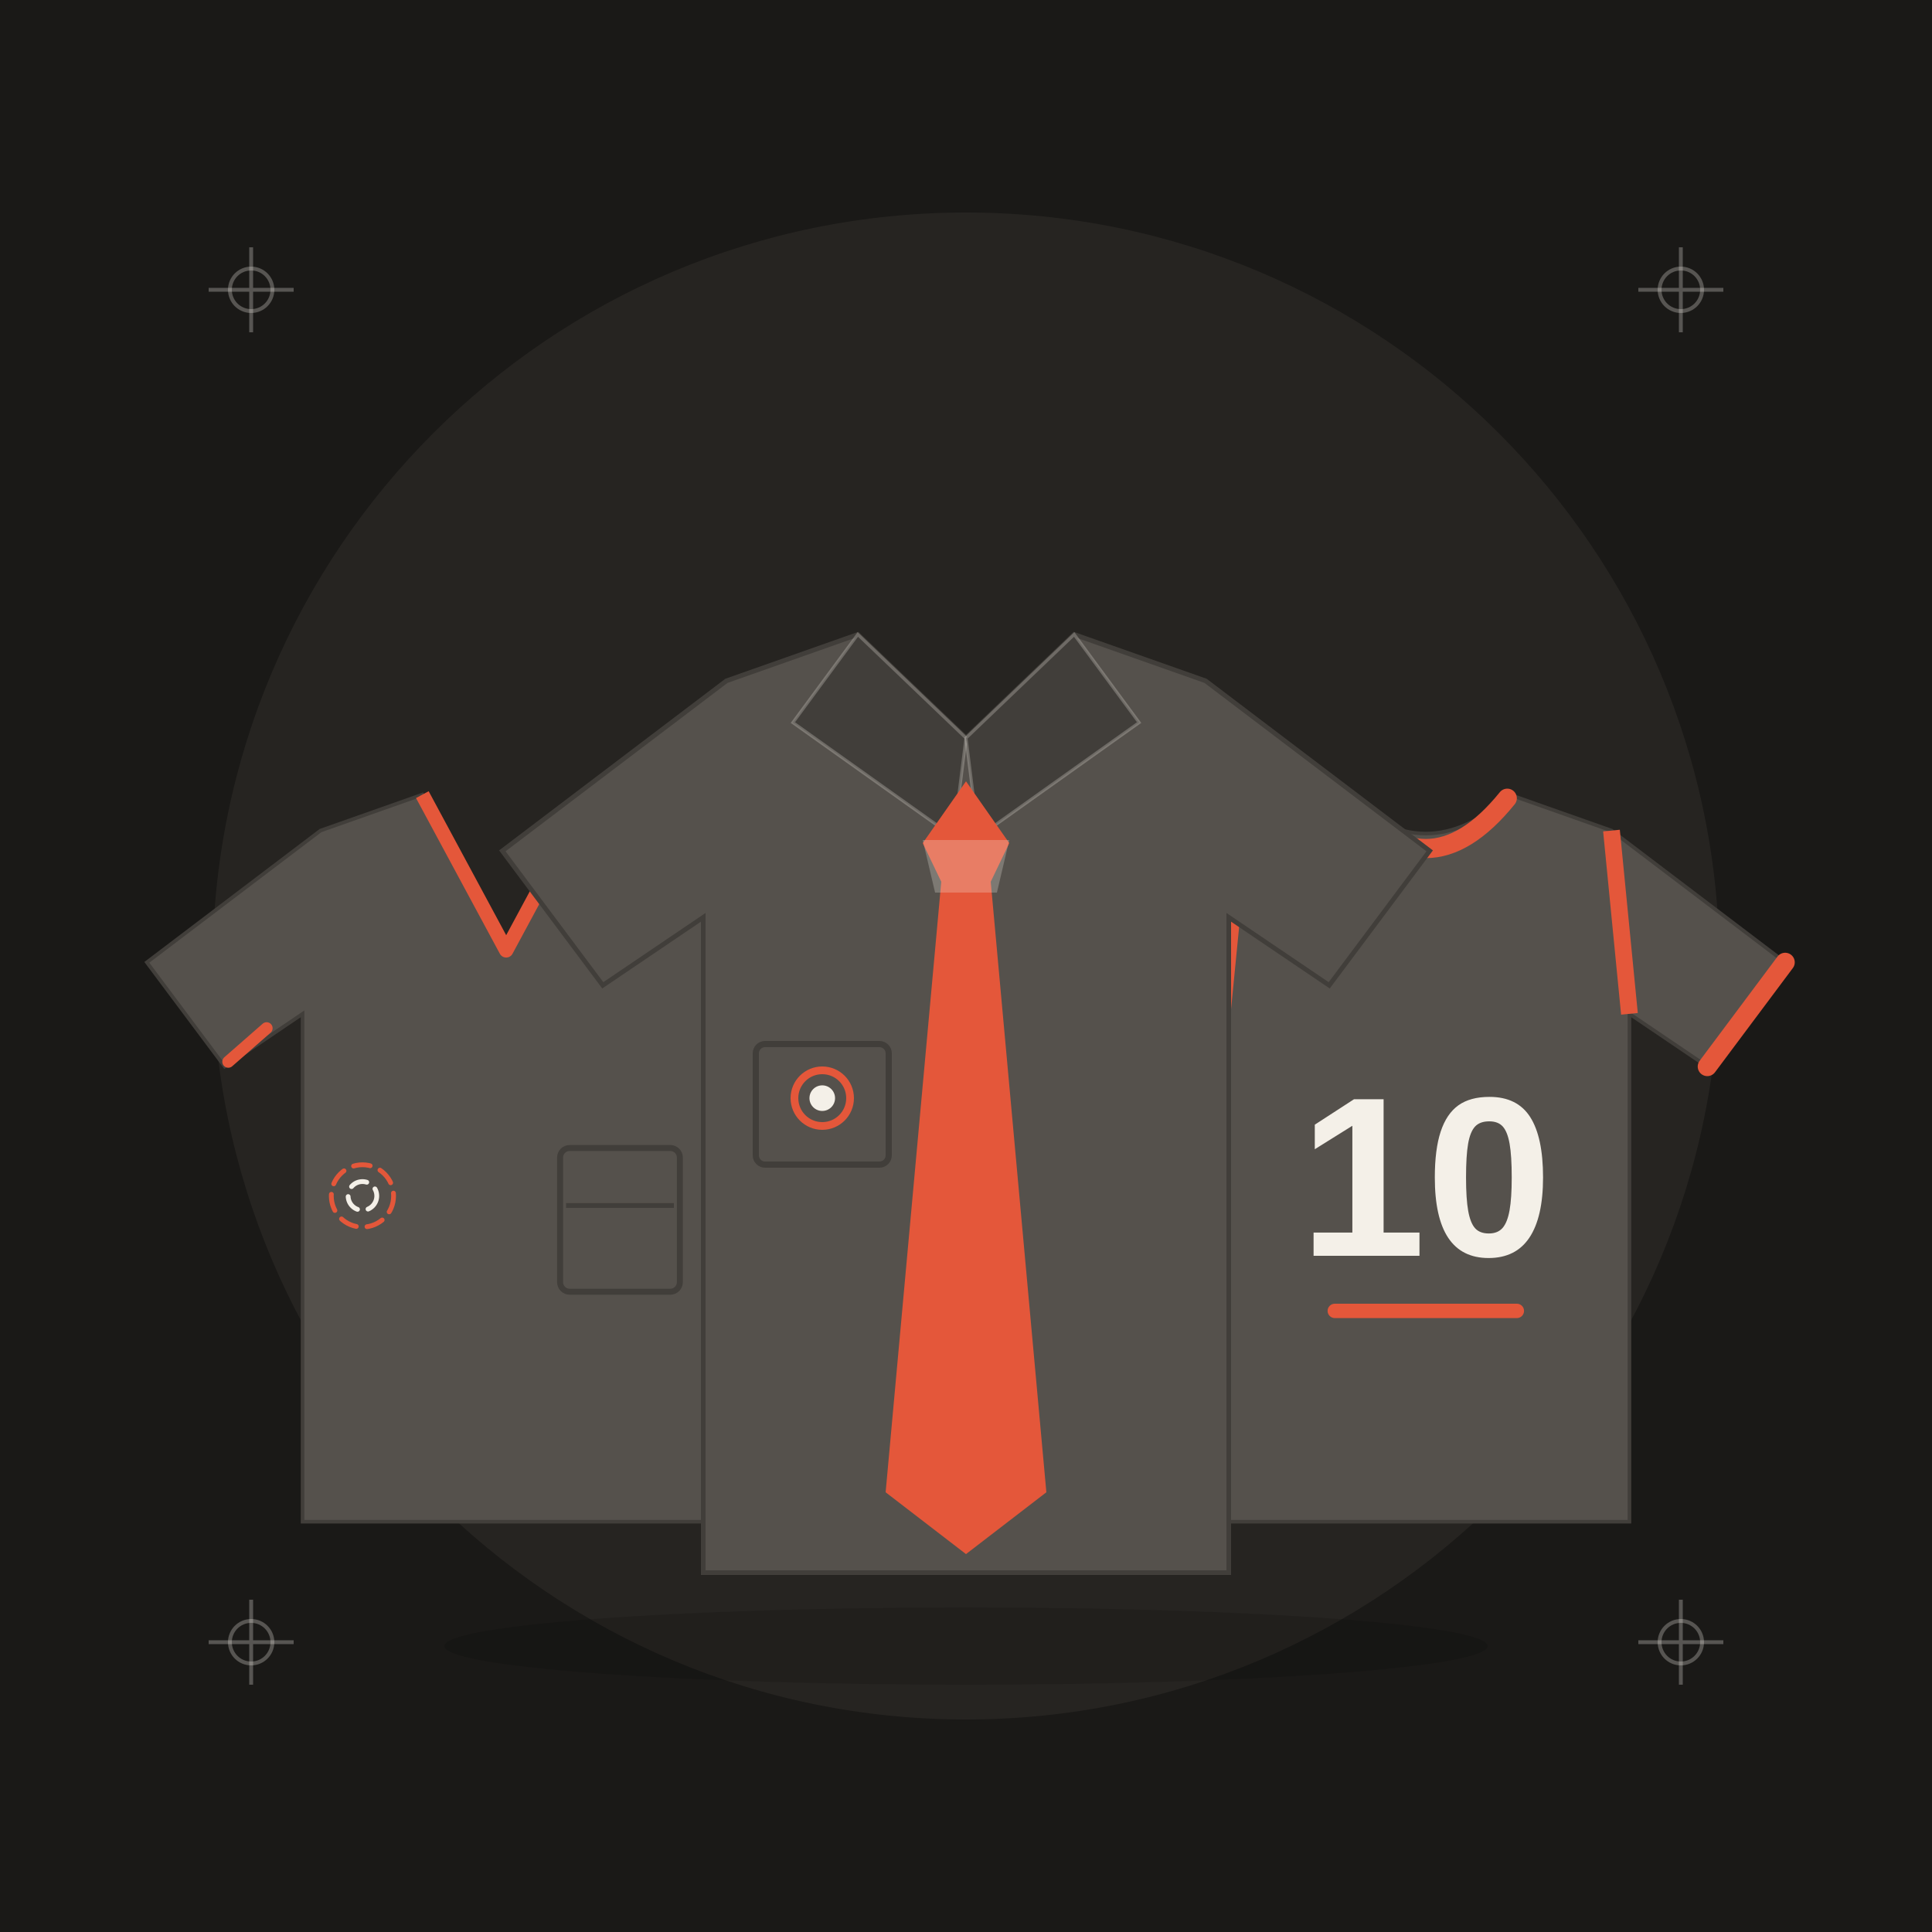
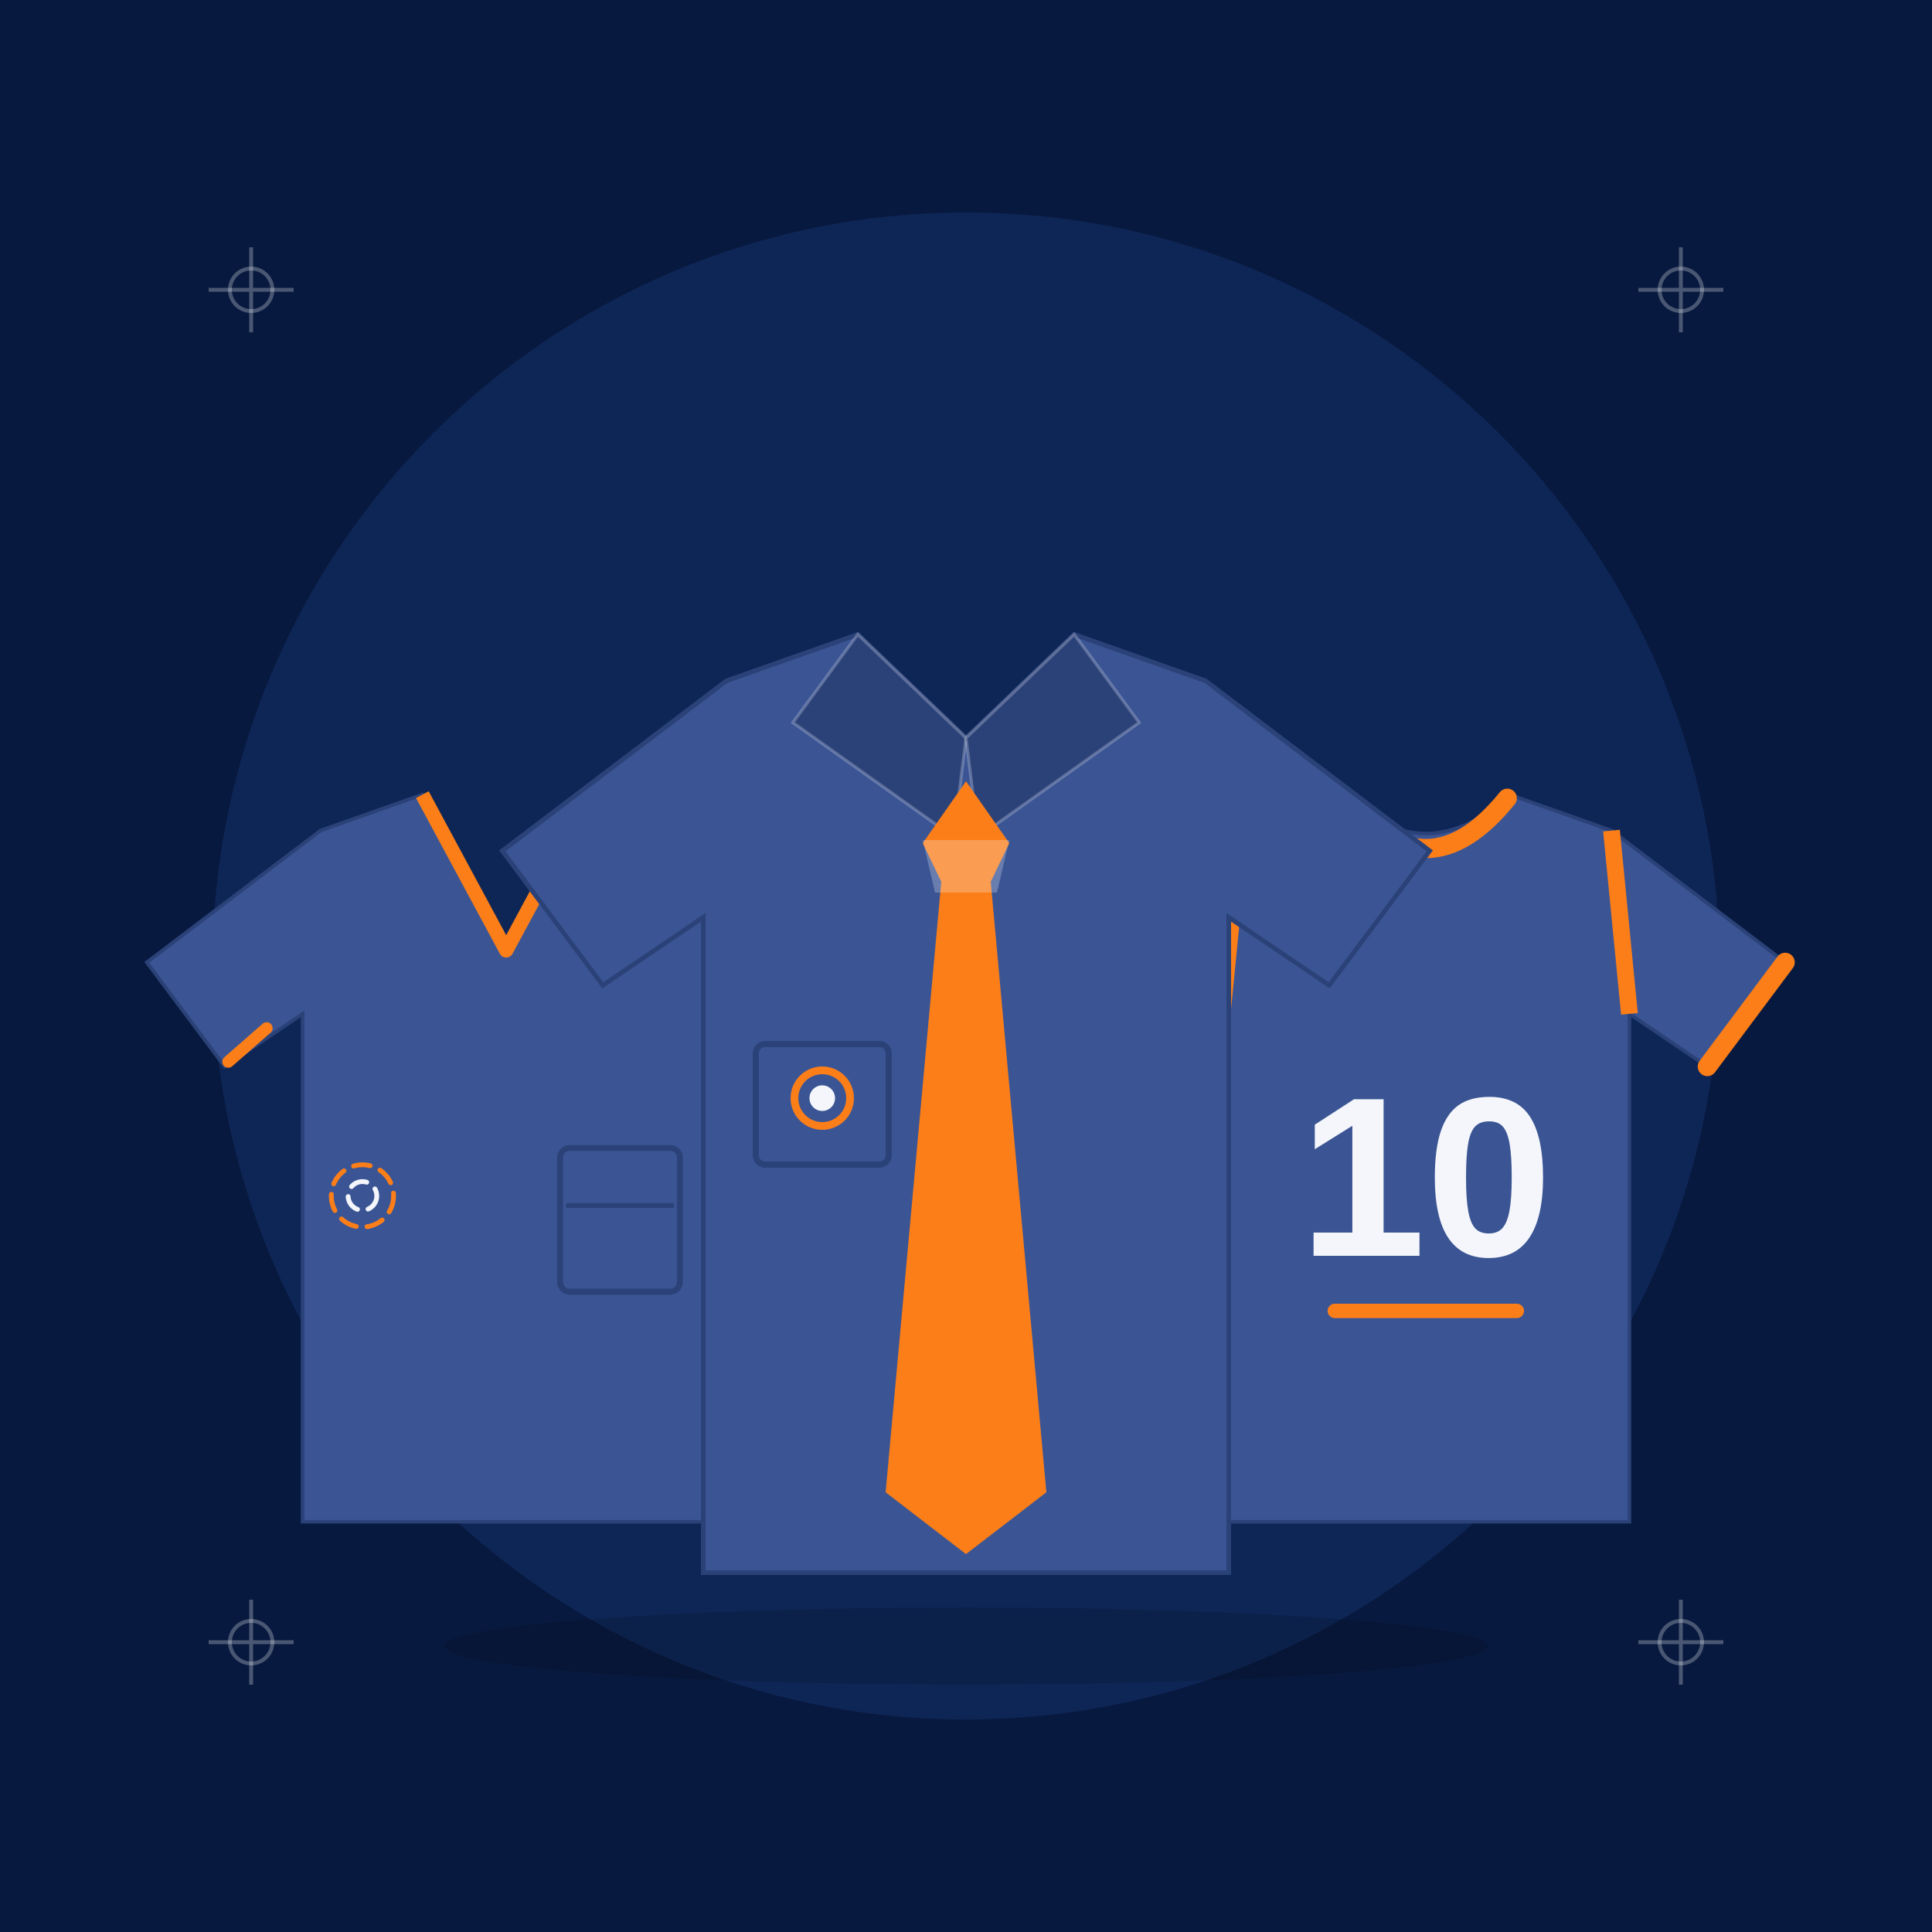
<svg xmlns="http://www.w3.org/2000/svg" viewBox="0 0 1000 1000" role="img" aria-label="Placeholder illustration">
-   <rect width="1000" height="1000" fill="#1A1917" />
-   <circle cx="500" cy="500" r="390" fill="#262421" />
-   <g stroke="#F4F0E8" stroke-opacity=".28" stroke-width="2" fill="none">
+   <rect width="1000" height="1000" fill="#08193F" />
+   <circle cx="500" cy="500" r="390" fill="#0E2656" />
+   <g stroke="#F4F6FB" stroke-opacity=".28" stroke-width="2" fill="none">
    <circle cx="130" cy="150" r="11" />
    <path d="M108 150h44M130 128v44" />
  </g>
-   <g stroke="#F4F0E8" stroke-opacity=".28" stroke-width="2" fill="none">
+   <g stroke="#F4F6FB" stroke-opacity=".28" stroke-width="2" fill="none">
    <circle cx="870" cy="150" r="11" />
    <path d="M848 150h44M870 128v44" />
  </g>
-   <g stroke="#F4F0E8" stroke-opacity=".28" stroke-width="2" fill="none">
+   <g stroke="#F4F6FB" stroke-opacity=".28" stroke-width="2" fill="none">
    <circle cx="130" cy="850" r="11" />
    <path d="M108 850h44M130 828v44" />
  </g>
-   <g stroke="#F4F0E8" stroke-opacity=".28" stroke-width="2" fill="none">
+   <g stroke="#F4F6FB" stroke-opacity=".28" stroke-width="2" fill="none">
    <circle cx="870" cy="850" r="11" />
    <path d="M848 850h44M870 828v44" />
  </g>
  <ellipse cx="500" cy="852" rx="270" ry="20" fill="#000" opacity=".14" />
  <g transform="translate(-48.0 284.2) scale(0.62)">
-     <path d="M345 235 L430 205 L500 335 L570 205 L655 235 L800 345 L735 432 L670 388 L670 812 L330 812 L330 388 L265 432 L200 345 Z" fill="#55514C" stroke="#413E3A" stroke-width="3" />
-     <path d="M430 205 L500 335 L570 205" fill="none" stroke="#E4573A" stroke-width="12" stroke-linejoin="round" />
-     <rect x="545" y="500" width="100" height="120" rx="8" fill="none" stroke="#413E3A" stroke-width="5" />
-     <path d="M550 548 L640 548" stroke="#413E3A" stroke-width="4" />
-     <path d="M300 400 L268 428 M700 400 L732 428" stroke="#E4573A" stroke-width="10" stroke-linecap="round" />
-     <circle cx="380" cy="540" r="26" fill="none" stroke="#E4573A" stroke-width="4" stroke-linecap="round" stroke-dasharray="14 9" />
-     <circle cx="380" cy="540" r="11.96" fill="none" stroke="#F4F0E8" stroke-width="4" stroke-linecap="round" stroke-dasharray="14 9" />
+     <path d="M345 235 L430 205 L500 335 L570 205 L655 235 L800 345 L735 432 L670 388 L670 812 L330 812 L330 388 L265 432 L200 345 Z" fill="#3B5594" stroke="#2B4279" stroke-width="3" />
+     <path d="M430 205 L500 335 L570 205" fill="none" stroke="#FC7E18" stroke-width="12" stroke-linejoin="round" />
+     <rect x="545" y="500" width="100" height="120" rx="8" fill="none" stroke="#2B4279" stroke-width="5" />
+     <path d="M550 548 L640 548" stroke="#2B4279" stroke-width="4" />
+     <path d="M300 400 L268 428 M700 400 L732 428" stroke="#FC7E18" stroke-width="10" stroke-linecap="round" />
+     <circle cx="380" cy="540" r="26" fill="none" stroke="#FC7E18" stroke-width="4" stroke-linecap="round" stroke-dasharray="14 9" />
+     <circle cx="380" cy="540" r="11.96" fill="none" stroke="#F4F6FB" stroke-width="4" stroke-linecap="round" stroke-dasharray="14 9" />
  </g>
  <g transform="translate(428.0 284.2) scale(0.62)">
-     <path d="M345 235 L430 205 Q500 270 570 205 L655 235 L800 345 L735 432 L670 388 L670 812 L330 812 L330 388 L265 432 L200 345 Z" fill="#55514C" stroke="#413E3A" stroke-width="3" />
-     <path d="M432 208 Q500 292 568 208" fill="none" stroke="#E4573A" stroke-width="16" stroke-linecap="round" />
-     <path d="M345 235 L330 388 M655 235 L670 388" stroke="#E4573A" stroke-width="14" />
-     <path d="M200 345 L265 432 M800 345 L735 432" stroke="#E4573A" stroke-width="16" stroke-linecap="round" />
-     <text x="500" y="590" text-anchor="middle" font-family="Arial Black, Arial, sans-serif" font-weight="900" font-size="190" fill="#F4F0E8">10</text>
-     <rect x="418" y="630" width="164" height="12" rx="6" fill="#E4573A" />
+     <path d="M345 235 L430 205 Q500 270 570 205 L655 235 L800 345 L735 432 L670 388 L670 812 L330 812 L330 388 L265 432 L200 345 Z" fill="#3B5594" stroke="#2B4279" stroke-width="3" />
+     <path d="M432 208 Q500 292 568 208" fill="none" stroke="#FC7E18" stroke-width="16" stroke-linecap="round" />
+     <path d="M345 235 L330 388 M655 235 L670 388" stroke="#FC7E18" stroke-width="14" />
+     <path d="M200 345 L265 432 M800 345 L735 432" stroke="#FC7E18" stroke-width="16" stroke-linecap="round" />
+     <text x="500" y="590" text-anchor="middle" font-family="Arial Black, Arial, sans-serif" font-weight="900" font-size="190" fill="#F4F6FB">10</text>
+     <rect x="418" y="630" width="164" height="12" rx="6" fill="#FC7E18" />
  </g>
  <g transform="translate(100.0 164.4) scale(0.8)">
-     <path d="M345 235 L430 205 L500 272 L570 205 L655 235 L800 345 L735 432 L670 388 L670 812 L330 812 L330 388 L265 432 L200 345 Z" fill="#55514C" stroke="#413E3A" stroke-width="3" />
-     <path d="M430 205 L388 262 L492 336 L500 272 Z" fill="#413E3A" stroke="#F4F0E8" stroke-opacity=".25" stroke-width="2" />
-     <path d="M570 205 L612 262 L508 336 L500 272 Z" fill="#413E3A" stroke="#F4F0E8" stroke-opacity=".25" stroke-width="2" />
-     <path d="M500 300 L528 340 L516 365 L552 760 L500 800 L448 760 L484 365 L472 340 Z" fill="#E4573A" />
-     <path d="M472 338 L528 338 L520 372 L480 372 Z" fill="#F4F0E8" opacity=".25" />
-     <rect x="364" y="470" width="86" height="78" rx="6" fill="none" stroke="#413E3A" stroke-width="4" />
-     <circle cx="407" cy="505" r="18" fill="none" stroke="#E4573A" stroke-width="5" />
-     <circle cx="407" cy="505" r="8.28" fill="#F4F0E8" />
+     <path d="M345 235 L430 205 L500 272 L570 205 L655 235 L800 345 L735 432 L670 388 L670 812 L330 812 L330 388 L265 432 L200 345 Z" fill="#3B5594" stroke="#2B4279" stroke-width="3" />
+     <path d="M430 205 L388 262 L492 336 L500 272 Z" fill="#2B4279" stroke="#F4F6FB" stroke-opacity=".25" stroke-width="2" />
+     <path d="M570 205 L612 262 L508 336 L500 272 Z" fill="#2B4279" stroke="#F4F6FB" stroke-opacity=".25" stroke-width="2" />
+     <path d="M500 300 L528 340 L516 365 L552 760 L500 800 L448 760 L484 365 L472 340 Z" fill="#FC7E18" />
+     <path d="M472 338 L528 338 L520 372 L480 372 Z" fill="#F4F6FB" opacity=".25" />
+     <rect x="364" y="470" width="86" height="78" rx="6" fill="none" stroke="#2B4279" stroke-width="4" />
+     <circle cx="407" cy="505" r="18" fill="none" stroke="#FC7E18" stroke-width="5" />
+     <circle cx="407" cy="505" r="8.28" fill="#F4F6FB" />
  </g>
</svg>
